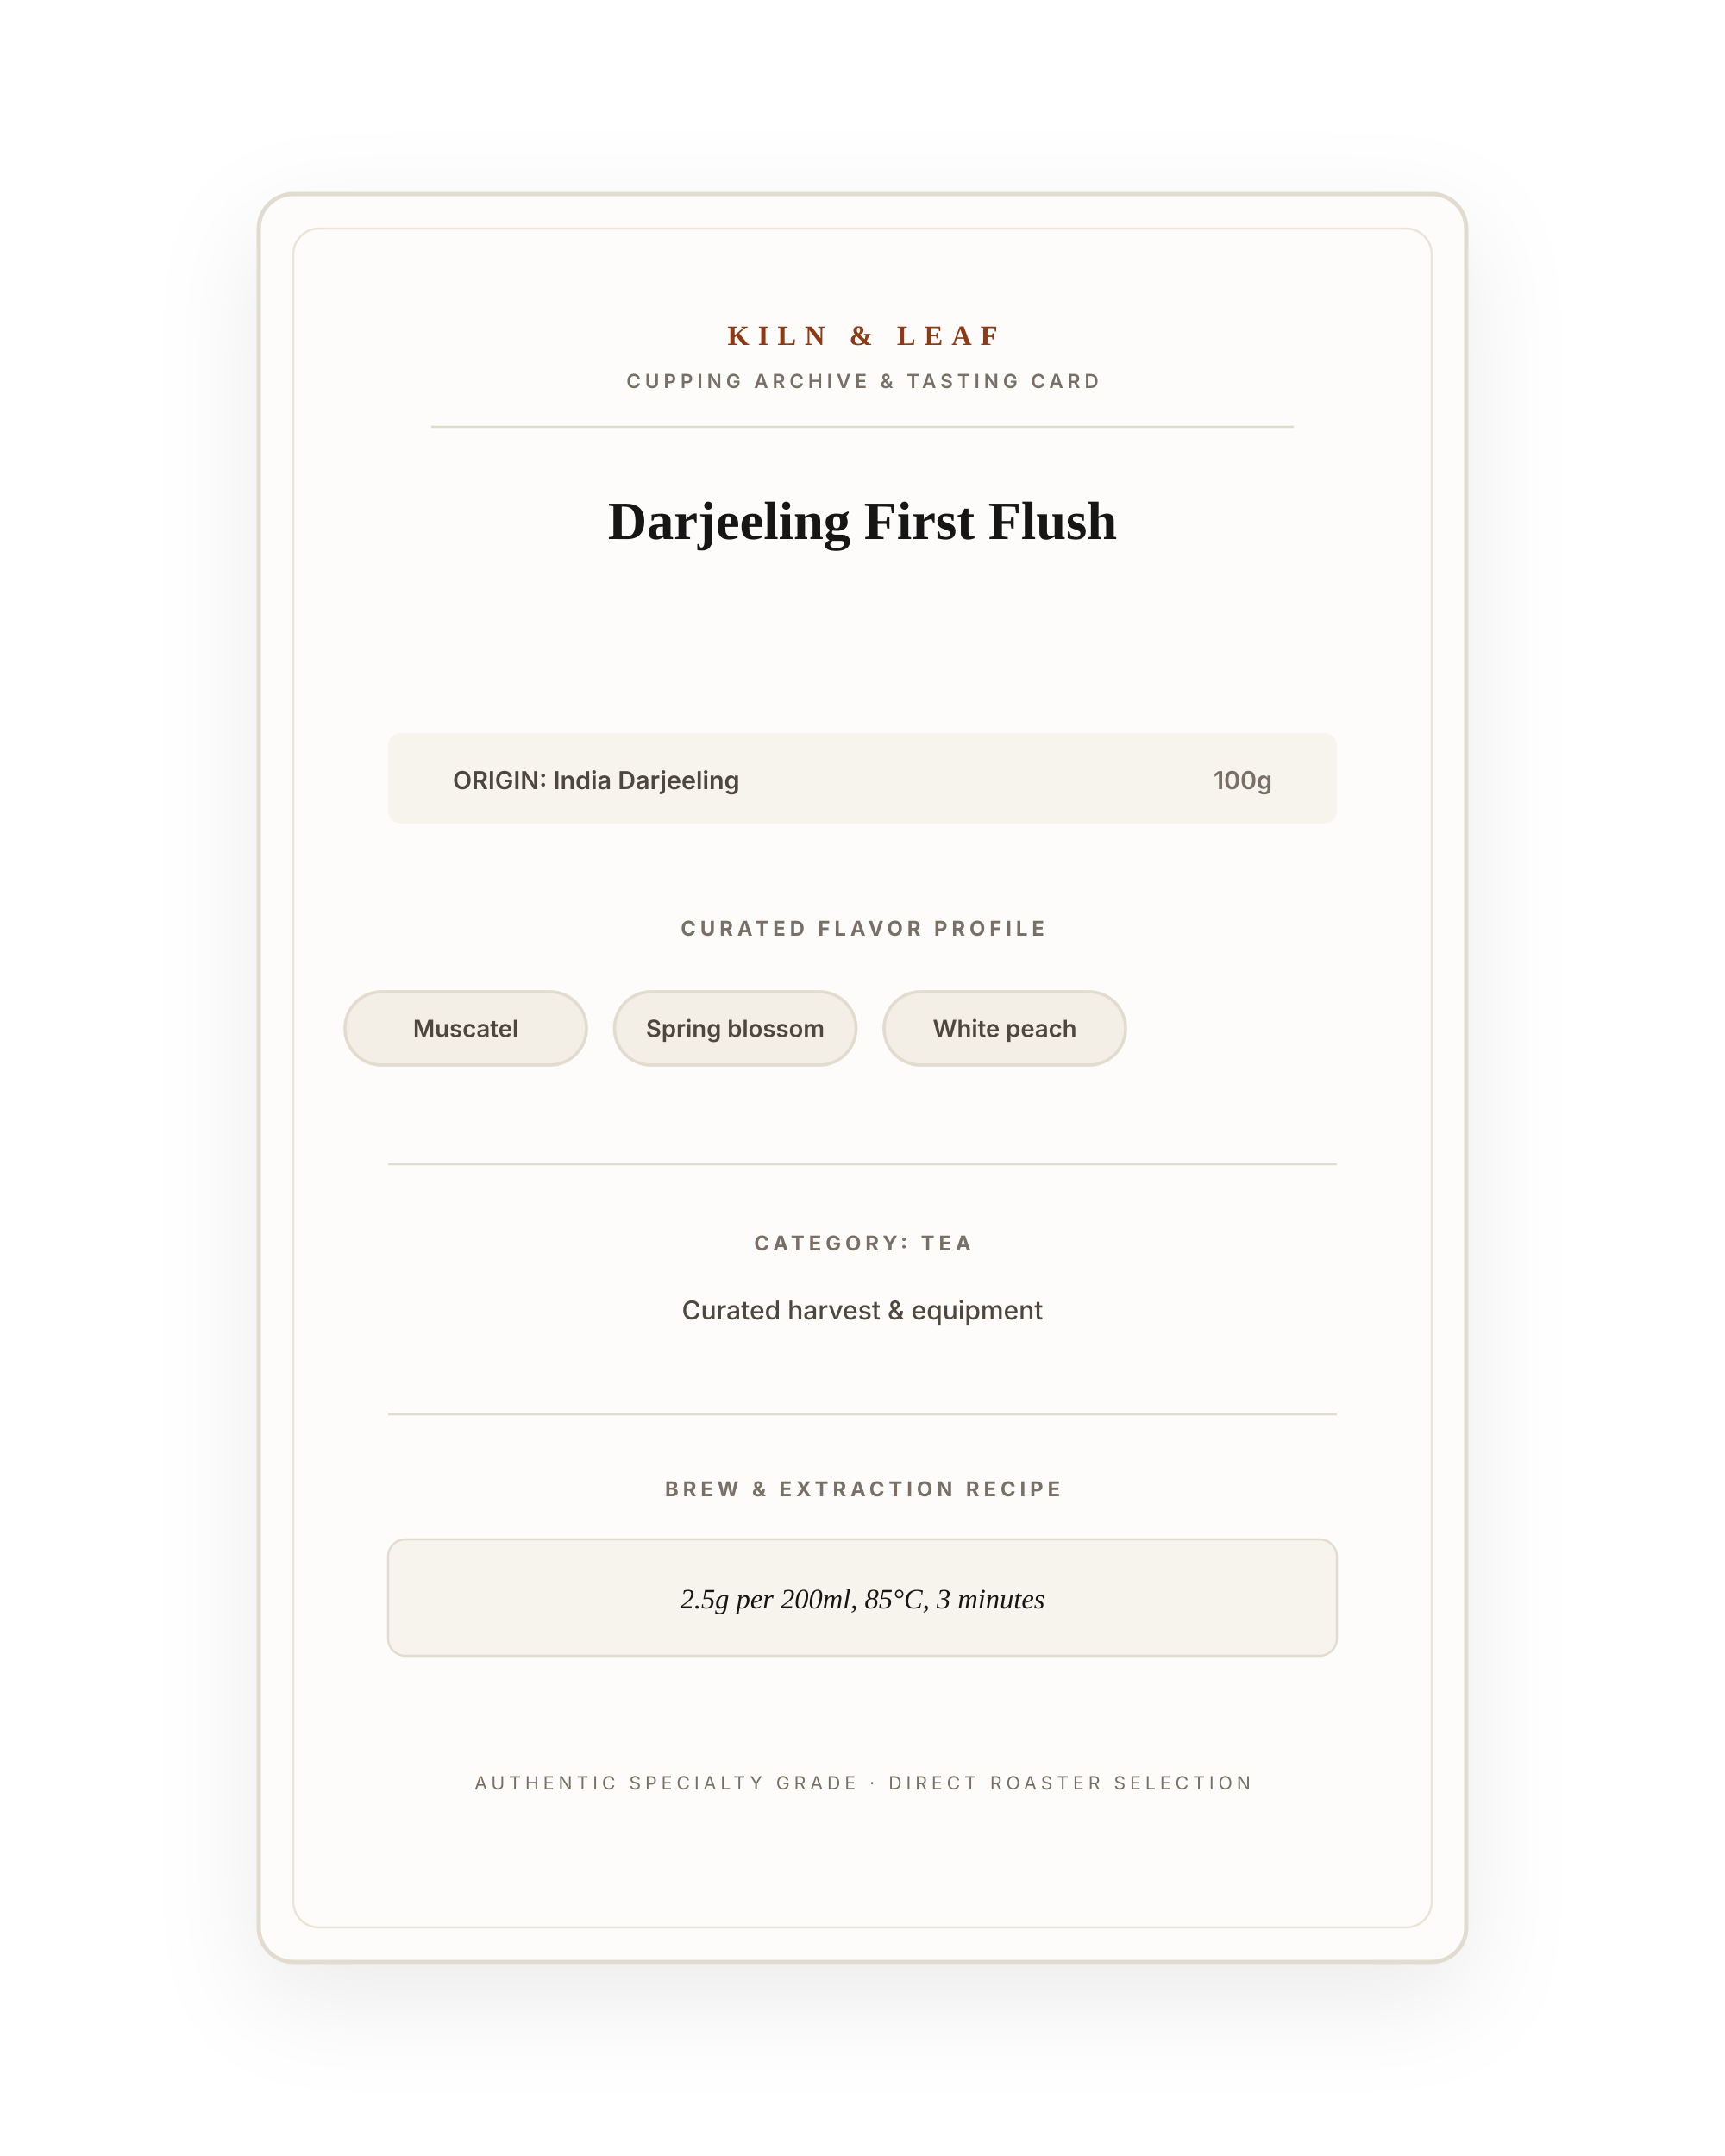
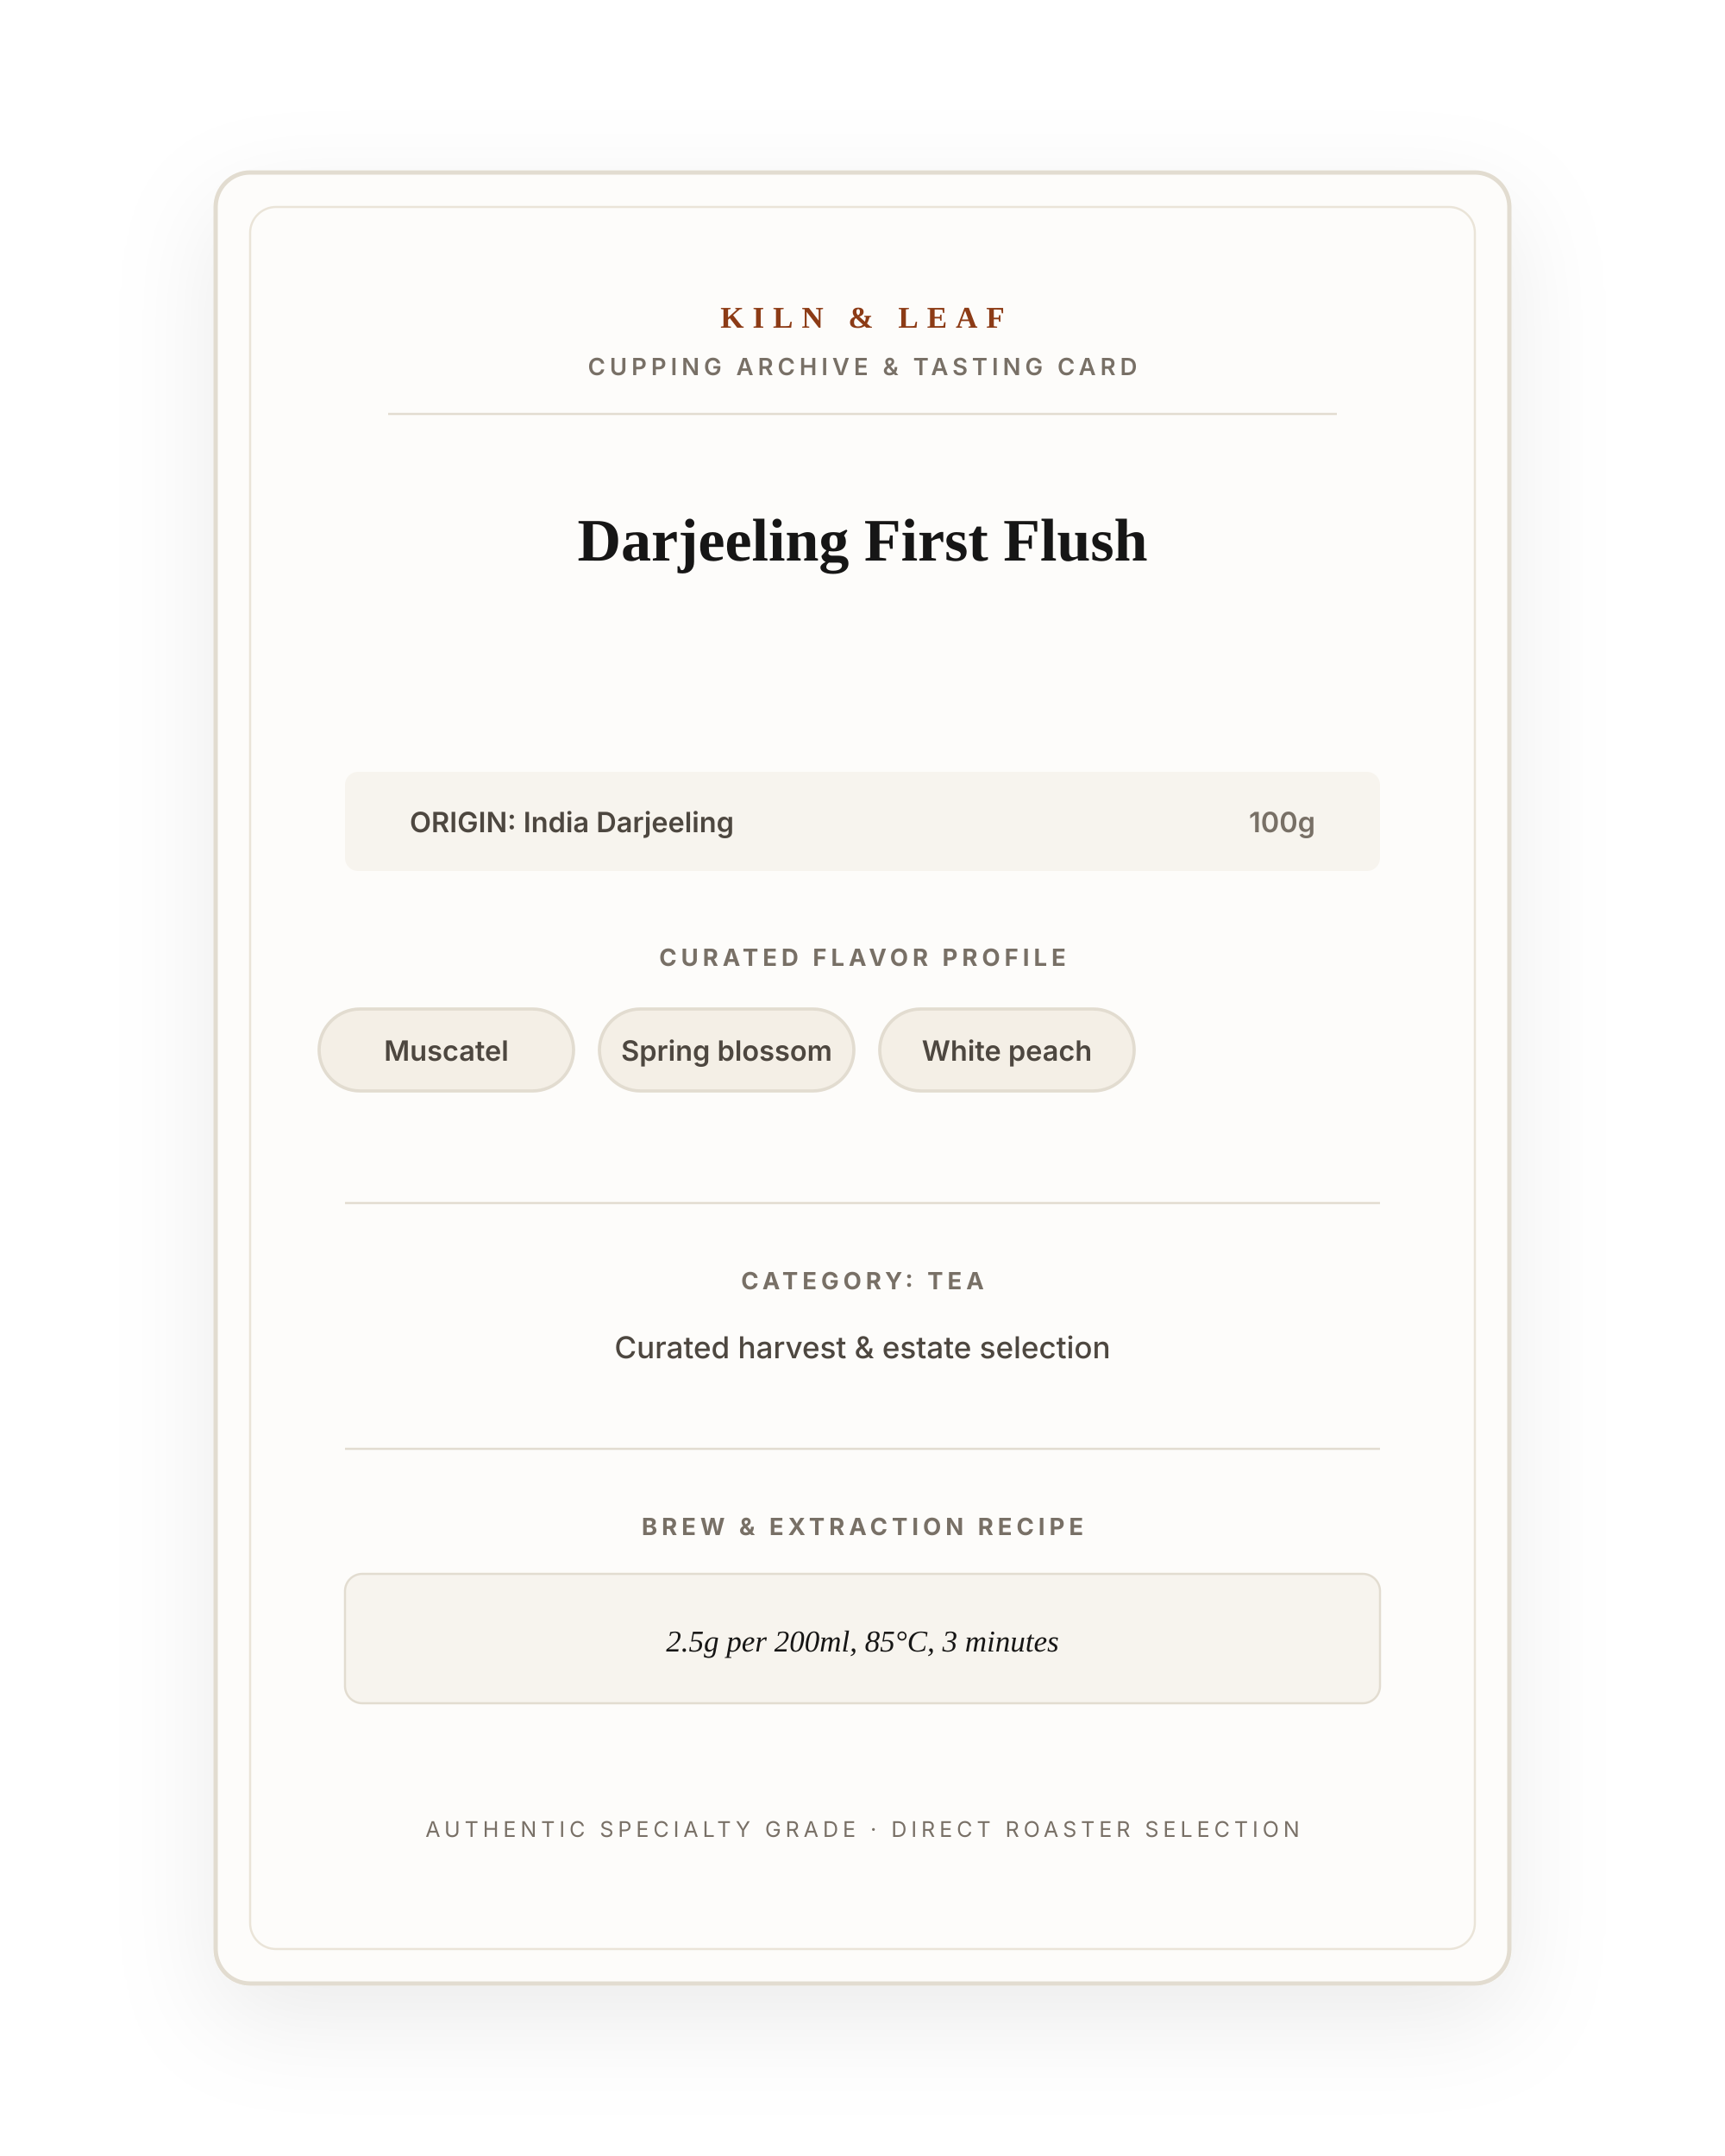
<svg xmlns="http://www.w3.org/2000/svg" viewBox="0 0 800 1000" fill="none">
  <defs>
    <filter id="card-shadow-darjeeling-first-flush" x="-5%" y="-5%" width="110%" height="115%" filterUnits="userSpaceOnUse">
      <feDropShadow dx="0" dy="16" stdDeviation="24" flood-color="#000000" flood-opacity="0.08" />
    </filter>
  </defs>
  <g filter="url(#card-shadow-darjeeling-first-flush)">
-     <rect x="120" y="90" width="560" height="820" rx="16" fill="#FDFCFA" stroke="#E2DCD0" stroke-width="2" />
-     <rect x="136" y="106" width="528" height="788" rx="12" fill="none" stroke="#EAE4D8" stroke-width="1" />
-     <text x="400" y="160" text-anchor="middle" font-family="Georgia, 'Times New Roman', serif" font-size="13" font-weight="700" letter-spacing="4" fill="#8C3A14">KILN &amp; LEAF</text>
-     <text x="400" y="180" text-anchor="middle" font-family="-apple-system, system-ui, sans-serif" font-size="9" font-weight="600" letter-spacing="2" fill="#786F66">CUPPING ARCHIVE &amp; TASTING CARD</text>
-     <line x1="200" y1="198" x2="600" y2="198" stroke="#E2DCD0" stroke-width="1" />
-     <text x="400" y="250" text-anchor="middle" font-family="Georgia, 'Times New Roman', serif" font-size="25" font-weight="600" fill="#161412">Darjeeling First Flush</text>
-     <rect x="180" y="340" width="440" height="42" rx="6" fill="#F7F4EE" />
-     <text x="210" y="366" font-family="-apple-system, system-ui, sans-serif" font-size="11.5" font-weight="600" fill="#4E473F">ORIGIN: India Darjeeling</text>
-     <text x="590" y="366" text-anchor="end" font-family="-apple-system, system-ui, sans-serif" font-size="11.5" font-weight="600" fill="#786F66">100g</text>
-     <text x="400" y="434" text-anchor="middle" font-family="-apple-system, system-ui, sans-serif" font-size="9.5" font-weight="700" letter-spacing="2" fill="#786F66">CURATED FLAVOR PROFILE</text>
-     <g transform="translate(160, 460)">
-       <rect x="0" y="0" width="112" height="34" rx="17" fill="#F4EFE6" stroke="#E2DCD0" stroke-width="1.5" />
-       <text x="56" y="21" text-anchor="middle" font-family="-apple-system, system-ui, sans-serif" font-size="11" font-weight="600" fill="#4E473F">Muscatel</text>
+     <rect x="100" y="80" width="600" height="840" rx="16" fill="#FDFCFA" stroke="#E2DCD0" stroke-width="2" />
+     <rect x="116" y="96" width="568" height="808" rx="12" fill="none" stroke="#EAE4D8" stroke-width="1" />
+     <text x="400" y="152" text-anchor="middle" font-family="Georgia, 'Times New Roman', serif" font-size="14" font-weight="700" letter-spacing="4" fill="#8C3A14">KILN &amp; LEAF</text>
+     <text x="400" y="174" text-anchor="middle" font-family="-apple-system, system-ui, sans-serif" font-size="11" font-weight="600" letter-spacing="2" fill="#786F66">CUPPING ARCHIVE &amp; TASTING CARD</text>
+     <line x1="180" y1="192" x2="620" y2="192" stroke="#E2DCD0" stroke-width="1" />
+     <text x="400" y="260" text-anchor="middle" font-family="Georgia, 'Times New Roman', serif" font-size="28" font-weight="600" fill="#161412">Darjeeling First Flush</text>
+     <rect x="160" y="358" width="480" height="46" rx="6" fill="#F7F4EE" />
+     <text x="190" y="386" font-family="-apple-system, system-ui, sans-serif" font-size="13" font-weight="600" fill="#4E473F">ORIGIN: India Darjeeling</text>
+     <text x="610" y="386" text-anchor="end" font-family="-apple-system, system-ui, sans-serif" font-size="13" font-weight="600" fill="#786F66">100g</text>
+     <text x="400" y="448" text-anchor="middle" font-family="-apple-system, system-ui, sans-serif" font-size="11" font-weight="700" letter-spacing="2" fill="#786F66">CURATED FLAVOR PROFILE</text>
+     <g transform="translate(148, 468)">
+       <rect x="0" y="0" width="118" height="38" rx="19" fill="#F4EFE6" stroke="#E2DCD0" stroke-width="1.5" />
+       <text x="59" y="24" text-anchor="middle" font-family="-apple-system, system-ui, sans-serif" font-size="13" font-weight="600" fill="#4E473F">Muscatel</text>
    </g>
-     <g transform="translate(285, 460)">
-       <rect x="0" y="0" width="112" height="34" rx="17" fill="#F4EFE6" stroke="#E2DCD0" stroke-width="1.5" />
-       <text x="56" y="21" text-anchor="middle" font-family="-apple-system, system-ui, sans-serif" font-size="11" font-weight="600" fill="#4E473F">Spring blossom</text>
+     <g transform="translate(278, 468)">
+       <rect x="0" y="0" width="118" height="38" rx="19" fill="#F4EFE6" stroke="#E2DCD0" stroke-width="1.5" />
+       <text x="59" y="24" text-anchor="middle" font-family="-apple-system, system-ui, sans-serif" font-size="13" font-weight="600" fill="#4E473F">Spring blossom</text>
    </g>
-     <g transform="translate(410, 460)">
-       <rect x="0" y="0" width="112" height="34" rx="17" fill="#F4EFE6" stroke="#E2DCD0" stroke-width="1.5" />
-       <text x="56" y="21" text-anchor="middle" font-family="-apple-system, system-ui, sans-serif" font-size="11" font-weight="600" fill="#4E473F">White peach</text>
+     <g transform="translate(408, 468)">
+       <rect x="0" y="0" width="118" height="38" rx="19" fill="#F4EFE6" stroke="#E2DCD0" stroke-width="1.5" />
+       <text x="59" y="24" text-anchor="middle" font-family="-apple-system, system-ui, sans-serif" font-size="13" font-weight="600" fill="#4E473F">White peach</text>
    </g>
-     <line x1="180" y1="540" x2="620" y2="540" stroke="#E2DCD0" stroke-width="1" />
-     <text x="400" y="580" text-anchor="middle" font-family="-apple-system, system-ui, sans-serif" font-size="9.5" font-weight="700" letter-spacing="2" fill="#786F66">CATEGORY: TEA</text>
-     <text x="400" y="612" text-anchor="middle" font-family="-apple-system, system-ui, sans-serif" font-size="12" font-weight="500" fill="#4E473F">Curated harvest &amp; equipment</text>
-     <line x1="180" y1="656" x2="620" y2="656" stroke="#E2DCD0" stroke-width="1" />
-     <text x="400" y="694" text-anchor="middle" font-family="-apple-system, system-ui, sans-serif" font-size="9.5" font-weight="700" letter-spacing="2" fill="#786F66">BREW &amp; EXTRACTION RECIPE</text>
-     <rect x="180" y="714" width="440" height="54" rx="8" fill="#F7F4EE" stroke="#E2DCD0" stroke-width="1" />
-     <text x="400" y="746" text-anchor="middle" font-family="Georgia, 'Times New Roman', serif" font-size="13" font-style="italic" fill="#161412">2.5g per 200ml, 85°C, 3 minutes</text>
-     <text x="400" y="830" text-anchor="middle" font-family="-apple-system, system-ui, sans-serif" font-size="8.5" letter-spacing="2" fill="#786F66">AUTHENTIC SPECIALTY GRADE · DIRECT ROASTER SELECTION</text>
+     <line x1="160" y1="558" x2="640" y2="558" stroke="#E2DCD0" stroke-width="1" />
+     <text x="400" y="598" text-anchor="middle" font-family="-apple-system, system-ui, sans-serif" font-size="11" font-weight="700" letter-spacing="2" fill="#786F66">CATEGORY: TEA</text>
+     <text x="400" y="630" text-anchor="middle" font-family="-apple-system, system-ui, sans-serif" font-size="14" font-weight="500" fill="#4E473F">Curated harvest &amp; estate selection</text>
+     <line x1="160" y1="672" x2="640" y2="672" stroke="#E2DCD0" stroke-width="1" />
+     <text x="400" y="712" text-anchor="middle" font-family="-apple-system, system-ui, sans-serif" font-size="11" font-weight="700" letter-spacing="2" fill="#786F66">BREW &amp; EXTRACTION RECIPE</text>
+     <rect x="160" y="730" width="480" height="60" rx="8" fill="#F7F4EE" stroke="#E2DCD0" stroke-width="1" />
+     <text x="400" y="766" text-anchor="middle" font-family="Georgia, 'Times New Roman', serif" font-size="14" font-style="italic" fill="#161412">2.5g per 200ml, 85°C, 3 minutes</text>
+     <text x="400" y="852" text-anchor="middle" font-family="-apple-system, system-ui, sans-serif" font-size="10" letter-spacing="2" fill="#786F66">AUTHENTIC SPECIALTY GRADE · DIRECT ROASTER SELECTION</text>
  </g>
</svg>
